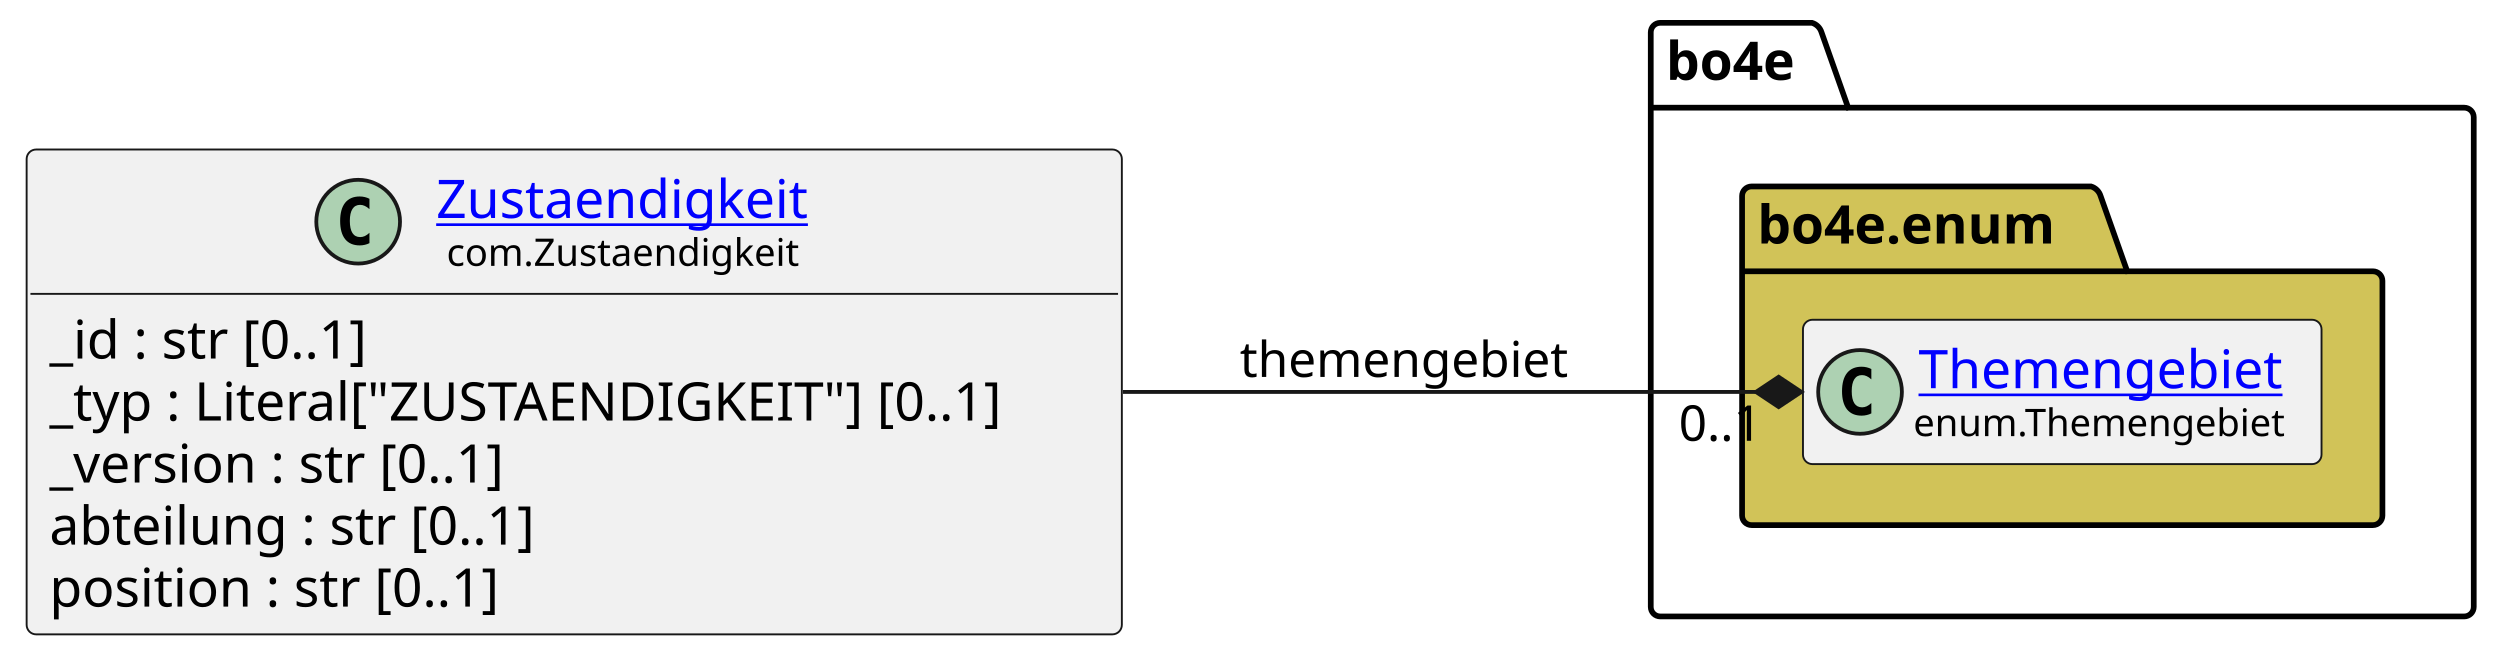
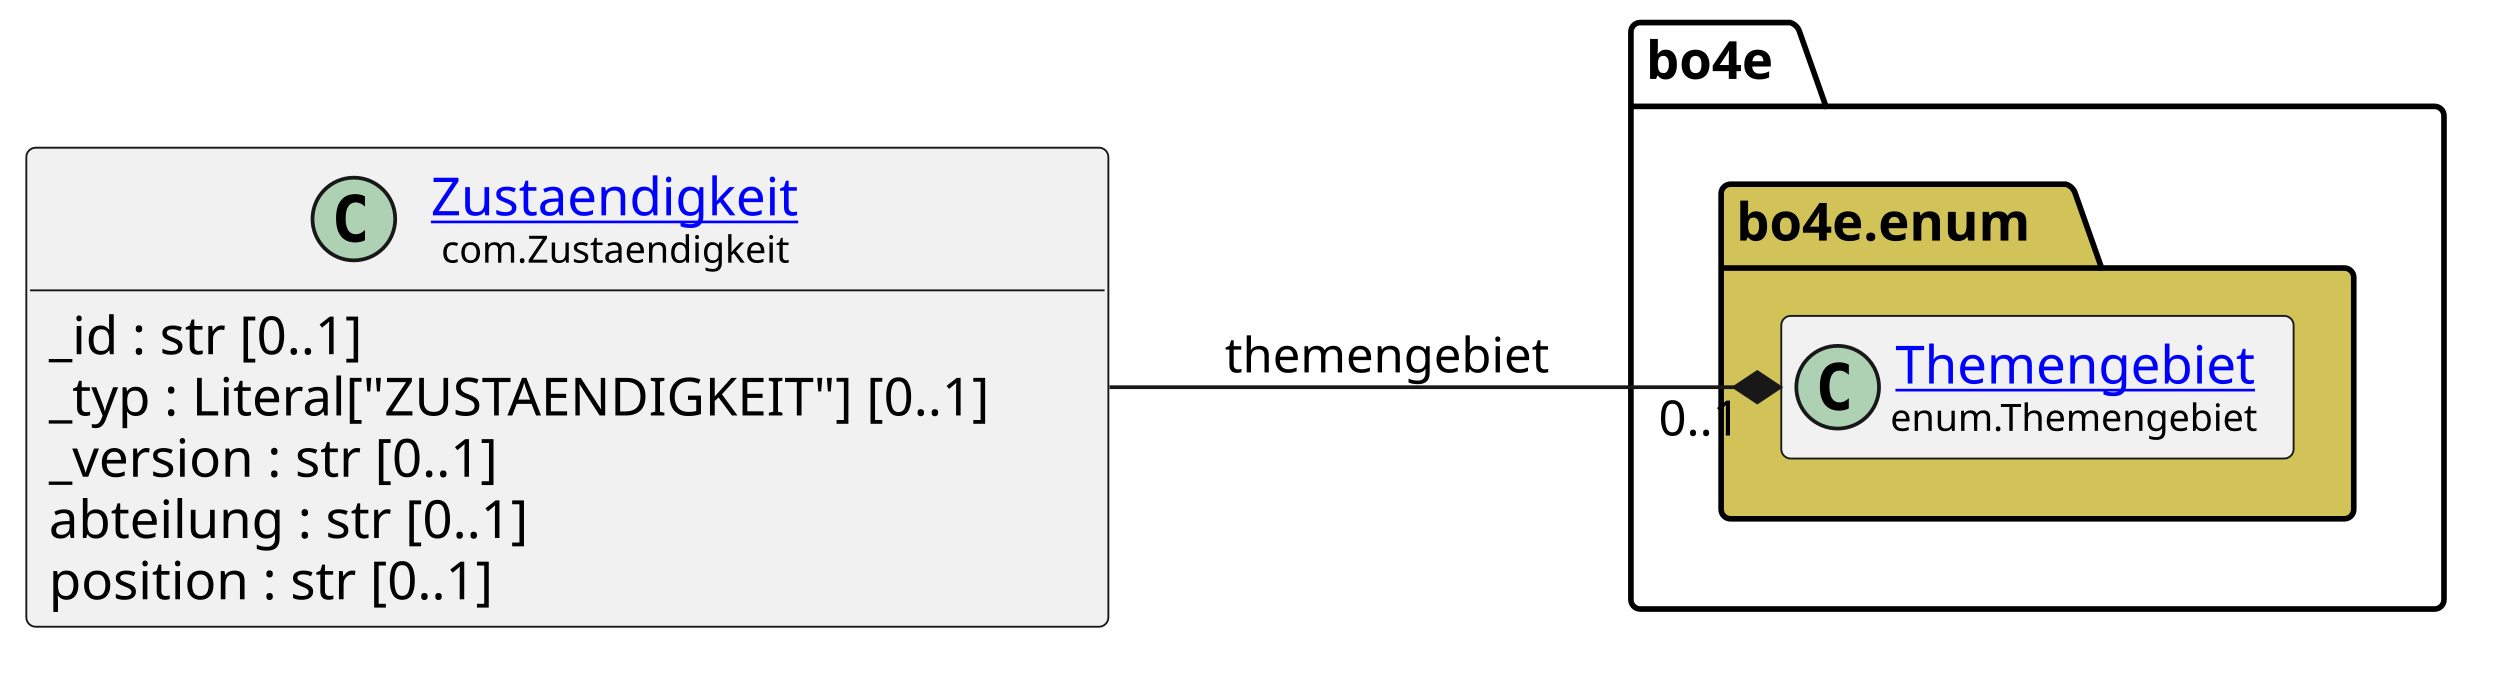
- <svg xmlns="http://www.w3.org/2000/svg" xmlns:xlink="http://www.w3.org/1999/xlink" contentStyleType="text/css" data-diagram-type="CLASS" height="173px" preserveAspectRatio="none" style="width:657px;height:173px;background:#FFFFFF;" version="1.1" viewBox="0 0 657 173" width="657px" zoomAndPan="magnify">
+ <svg xmlns="http://www.w3.org/2000/svg" xmlns:xlink="http://www.w3.org/1999/xlink" contentStyleType="text/css" data-diagram-type="CLASS" height="181px" preserveAspectRatio="none" style="width:665px;height:181px;background:#FFFFFF;" version="1.1" viewBox="0 0 665 181" width="665px" zoomAndPan="magnify">
  <defs />
  <g>
-     <g class="cluster" data-qualified-name="bo4e" data-source-line="12" id="ent0005">
+     <g class="cluster" data-qualified-name="bo4e" data-source-line="12" id="ent0004">
      <path d="M436.32,6 L476.196,6 A3.75,3.75 0 0 1 478.696,8.5 L485.696,28.297 L647.6,28.297 A2.5,2.5 0 0 1 650.1,30.797 L650.1,159.5 A2.5,2.5 0 0 1 647.6,162 L436.32,162 A2.5,2.5 0 0 1 433.82,159.5 L433.82,8.5 A2.5,2.5 0 0 1 436.32,6" fill="none" style="stroke:#000000;stroke-width:1.5;" />
      <line style="stroke:#000000;stroke-width:1.5;" x1="433.82" x2="485.696" y1="28.297" y2="28.297" />
-       <text fill="#000000" font-family="sans-serif" font-size="14" font-weight="bold" lengthAdjust="spacing" textLength="38.876" x="437.82" y="20.995">bo4e</text>
+       <text fill="#000000" font-family="sans-serif" font-size="14" font-weight="700" lengthAdjust="spacing" textLength="38.876" x="437.82" y="20.995">bo4e</text>
    </g>
-     <g class="cluster" data-qualified-name="bo4e.enum" data-source-line="11" id="ent0003">
+     <g class="cluster" data-qualified-name="bo4e.enum" data-source-line="11" id="ent0002">
      <path d="M460.32,49 L549.531,49 A3.75,3.75 0 0 1 552.031,51.5 L559.031,71.297 L623.6,71.297 A2.5,2.5 0 0 1 626.1,73.797 L626.1,135.5 A2.5,2.5 0 0 1 623.6,138 L460.32,138 A2.5,2.5 0 0 1 457.82,135.5 L457.82,51.5 A2.5,2.5 0 0 1 460.32,49" fill="#D1C358" style="stroke:#000000;stroke-width:1.5;" />
      <line style="stroke:#000000;stroke-width:1.5;" x1="457.82" x2="559.031" y1="71.297" y2="71.297" />
-       <text fill="#000000" font-family="sans-serif" font-size="14" font-weight="bold" lengthAdjust="spacing" textLength="88.211" x="461.82" y="63.995">bo4e.enum</text>
+       <text fill="#000000" font-family="sans-serif" font-size="14" font-weight="700" lengthAdjust="spacing" textLength="88.211" x="461.82" y="63.995">bo4e.enum</text>
    </g>
-     <g class="entity" data-qualified-name="bo4e.enum.Themengebiet" data-source-line="12" id="ent0004">
+     <g class="entity" data-qualified-name="bo4e.enum.Themengebiet" data-source-line="12" id="ent0003">
      <rect fill="#F1F1F1" height="37.938" rx="2.5" ry="2.5" style="stroke:#181818;stroke-width:0.5;" width="136.277" x="473.82" y="84.03" />
      <ellipse cx="488.82" cy="102.999" fill="#ADD1B2" rx="11" ry="11" style="stroke:#181818;stroke-width:1;" />
      <path d="M491.789,108.639 Q491.211,108.936 490.57,109.077 Q489.929,109.233 489.226,109.233 Q486.726,109.233 485.398,107.593 Q484.086,105.936 484.086,102.811 Q484.086,99.686 485.398,98.03 Q486.726,96.374 489.226,96.374 Q489.929,96.374 490.57,96.53 Q491.226,96.686 491.789,96.983 L491.789,99.702 Q491.164,99.124 490.57,98.858 Q489.976,98.577 489.351,98.577 Q488.007,98.577 487.32,99.655 Q486.632,100.718 486.632,102.811 Q486.632,104.905 487.32,105.983 Q488.007,107.046 489.351,107.046 Q489.976,107.046 490.57,106.78 Q491.164,106.499 491.789,105.921 L491.789,108.639 Z " fill="#000000" />
      <a href="https://bo4e.github.io/BO4E-python/latest/api/enum.Themengebiet.html" target="_top" title="https://bo4e.github.io/BO4E-python/latest/api/enum.Themengebiet.html" xlink:actuate="onRequest" xlink:href="https://bo4e.github.io/BO4E-python/latest/api/enum.Themengebiet.html" xlink:show="new" xlink:title="https://bo4e.github.io/BO4E-python/latest/api/enum.Themengebiet.html" xlink:type="simple">
        <text fill="#0000FF" font-family="sans-serif" font-size="14" lengthAdjust="spacing" text-decoration="underline" textLength="101.541" x="504.188" y="102.025">Themengebiet</text>
      </a>
      <text fill="#000000" font-family="sans-serif" font-size="10" lengthAdjust="spacing" textLength="104.277" x="502.82" y="114.609">enum.Themengebiet</text>
    </g>
-     <g class="entity" data-qualified-name="Zustaendigkeit" data-source-line="3" id="ent0002">
+     <g class="entity" data-qualified-name="Zustaendigkeit" data-source-line="3" id="ent0001">
      <rect fill="#F1F1F1" height="127.422" rx="2.5" ry="2.5" style="stroke:#181818;stroke-width:0.5;" width="287.823" x="7" y="39.29" />
      <ellipse cx="94.124" cy="58.259" fill="#ADD1B2" rx="11" ry="11" style="stroke:#181818;stroke-width:1;" />
      <path d="M97.093,63.899 Q96.515,64.196 95.874,64.337 Q95.233,64.493 94.53,64.493 Q92.03,64.493 90.702,62.852 Q89.39,61.196 89.39,58.071 Q89.39,54.946 90.702,53.29 Q92.03,51.634 94.53,51.634 Q95.233,51.634 95.874,51.79 Q96.53,51.946 97.093,52.243 L97.093,54.962 Q96.468,54.384 95.874,54.118 Q95.28,53.837 94.655,53.837 Q93.311,53.837 92.624,54.915 Q91.936,55.977 91.936,58.071 Q91.936,60.165 92.624,61.243 Q93.311,62.306 94.655,62.306 Q95.28,62.306 95.874,62.04 Q96.468,61.759 97.093,61.181 L97.093,63.899 Z " fill="#000000" />
      <a href="https://bo4e.github.io/BO4E-python/latest/api/com.Zustaendigkeit.html" target="_top" title="https://bo4e.github.io/BO4E-python/latest/api/com.Zustaendigkeit.html" xlink:actuate="onRequest" xlink:href="https://bo4e.github.io/BO4E-python/latest/api/com.Zustaendigkeit.html" xlink:show="new" xlink:title="https://bo4e.github.io/BO4E-python/latest/api/com.Zustaendigkeit.html" xlink:type="simple">
        <text fill="#0000FF" font-family="sans-serif" font-size="14" lengthAdjust="spacing" text-decoration="underline" textLength="105.075" x="114.624" y="57.285">Zustaendigkeit</text>
      </a>
      <text fill="#000000" font-family="sans-serif" font-size="10" lengthAdjust="spacing" textLength="99.59" x="117.367" y="69.869">com.Zustaendigkeit</text>
      <line style="stroke:#181818;stroke-width:0.5;" x1="8" x2="293.823" y1="77.228" y2="77.228" />
      <text fill="#000000" font-family="sans-serif" font-size="14" lengthAdjust="spacing" textLength="94.022" x="13" y="94.223">_id : str [0..1]</text>
      <text fill="#000000" font-family="sans-serif" font-size="14" lengthAdjust="spacing" textLength="275.823" x="13" y="110.519">_typ : Literal["ZUSTAENDIGKEIT"] [0..1]</text>
      <text fill="#000000" font-family="sans-serif" font-size="14" lengthAdjust="spacing" textLength="132.522" x="13" y="126.816">_version : str [0..1]</text>
      <text fill="#000000" font-family="sans-serif" font-size="14" lengthAdjust="spacing" textLength="140.226" x="13" y="143.113">abteilung : str [0..1]</text>
      <text fill="#000000" font-family="sans-serif" font-size="14" lengthAdjust="spacing" textLength="129.698" x="13" y="159.41">position : str [0..1]</text>
    </g>
-     <g class="link" data-entity-1="ent0002" data-entity-2="ent0004" data-link-type="composition" data-source-line="16" id="lnk6">
+     <g class="link" data-entity-1="ent0001" data-entity-2="ent0003" data-link-type="composition" data-source-line="16" id="lnk5">
      <path codeLine="16" d="M295.12,103 C356.11,103 412.35,103 461.43,103" fill="none" id="Zustaendigkeit-to-Themengebiet" style="stroke:#181818;stroke-width:1;" />
-       <polygon fill="#181818" points="473.43,103,467.43,99,461.43,103,467.43,107,473.43,103" style="stroke:#181818;stroke-width:1;" />
+       <polygon fill="#181818" points="473.43,103,467.43,99,461.43,103,467.43,107,473.43,103" style="stroke:#181818;stroke-width:1;stroke-linejoin:miter;stroke-miterlimit:10;" />
      <text fill="#000000" font-family="sans-serif" font-size="13" lengthAdjust="spacing" textLength="91.444" x="325.82" y="99.067">themengebiet</text>
      <text fill="#000000" font-family="sans-serif" font-size="13" lengthAdjust="spacing" textLength="24.807" x="441.167" y="115.847">0..1</text>
    </g>
  </g>
</svg>
